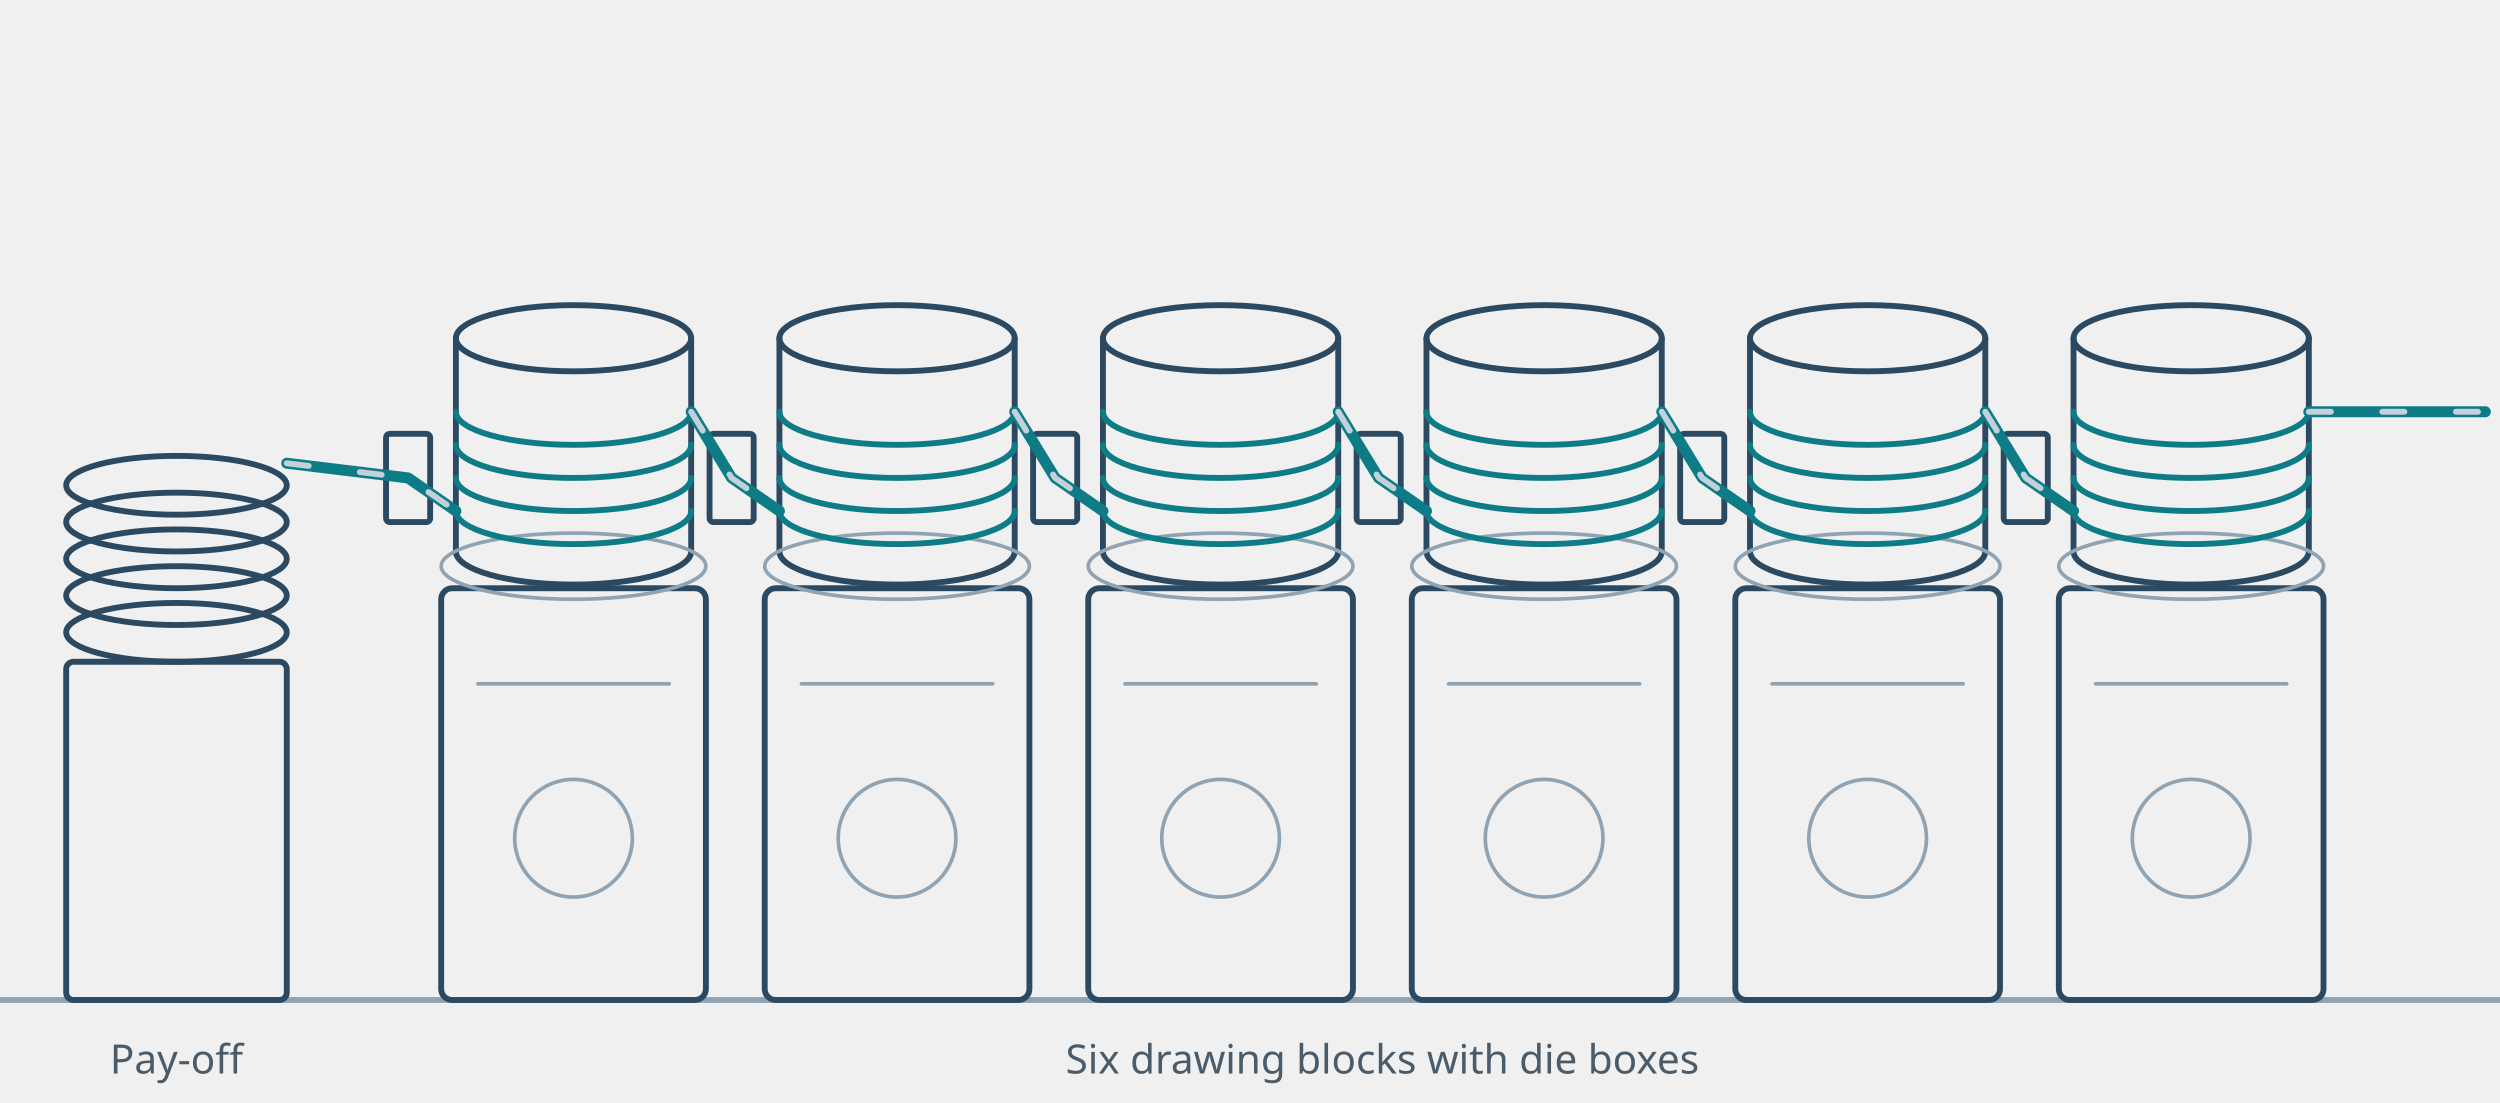
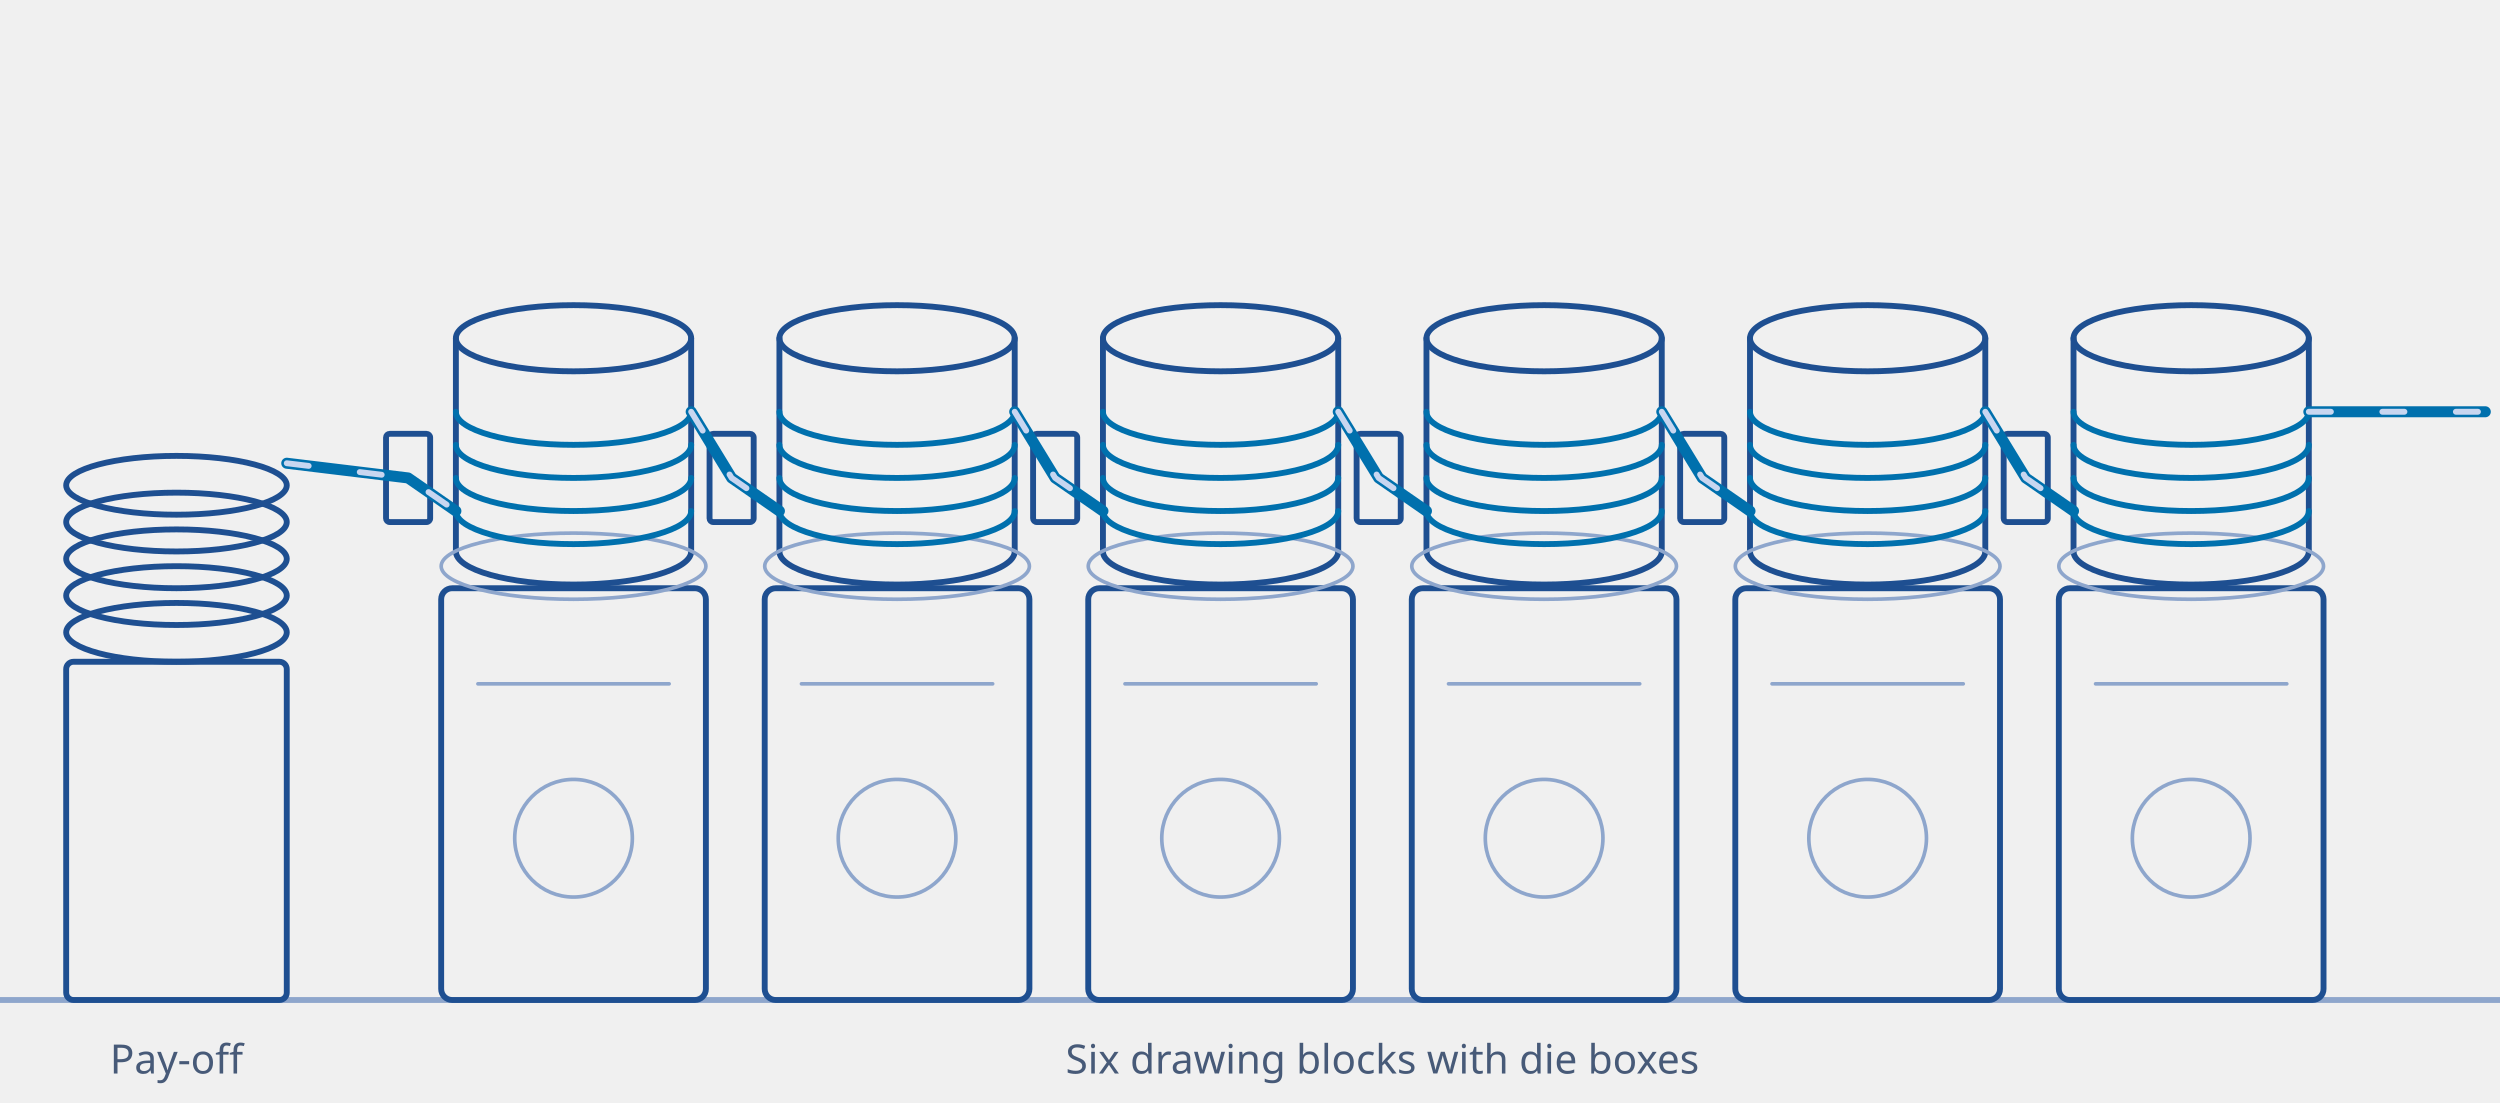
<svg xmlns="http://www.w3.org/2000/svg" viewBox="0 0 680 300" width="680" role="img" aria-label="Straight line wire drawing machine, side view">
  <style>
.ln{fill:none;stroke-width:1.6;stroke-linecap:round;stroke-linejoin:round}
.lt{fill:none;stroke-width:1;stroke-linecap:round}
.lk{fill:none;stroke-width:3;stroke-linecap:round;stroke-linejoin:round}
.dsh{stroke-dasharray:5 5}
- .s-steel{stroke:#2B4A62}.s-soft{stroke:#8FA3B3}.s-teal{stroke:#0E7C86}.s-amber{stroke:#E3A23B}.s-dk{stroke:#7F97AB}.s-dk2{stroke:#C4D1DB}
- .f-teal{fill:#0E7C86}.f-amber{fill:#E3A23B}.f-steel{fill:#2B4A62}.f-zinc{fill:#E7ECEF}.f-white{fill:#FFFFFF}.f-ink{fill:#102638}.f-soft{fill:#C9D3DA}
- .lbl{font-family:'Archivo',sans-serif;font-size:11px;font-weight:500;fill:#4A5B6A}
- .lbl-d{font-family:'Archivo',sans-serif;font-size:11px;font-weight:500;fill:#A9B8C5}
+ .s-steel{stroke:#1E4F91}.s-soft{stroke:#8EA6CC}.s-teal{stroke:#0070AD}.s-amber{stroke:#FFB400}.s-dk{stroke:#7F9CCB}.s-dk2{stroke:#C8D6F0}
+ .f-teal{fill:#0070AD}.f-amber{fill:#FFB400}.f-steel{fill:#1E4F91}.f-zinc{fill:#E6F6FA}.f-white{fill:#FFFFFF}.f-ink{fill:#0A1F4D}.f-soft{fill:#C9D6EA}
+ .lbl{font-family:'Archivo',sans-serif;font-size:11px;font-weight:500;fill:#475A78}
+ .lbl-d{font-family:'Archivo',sans-serif;font-size:11px;font-weight:500;fill:#B9C8E8}
.mid{text-anchor:middle}
@keyframes run{to{stroke-dashoffset:-40}}
.wire-run{stroke-dasharray:6 14;animation:run 1.4s linear infinite}
@keyframes pulse{0%,45%{opacity:.95}50%,100%{opacity:.12}}
.pulse{animation:pulse 2.4s steps(1,end) infinite}
@keyframes melt{0%,100%{opacity:.82}50%{opacity:1}}
.melt{animation:melt 4s ease-in-out infinite}
@media (prefers-reduced-motion: reduce){.wire-run,.pulse,.melt{animation:none}}</style>
  <line x1="0" y1="272" x2="680" y2="272" class="ln s-soft" />
  <rect x="18" y="180" width="60" height="92" rx="2" class="ln s-steel" />
  <ellipse cx="48" cy="132" rx="30" ry="8" class="ln s-steel" />
  <ellipse cx="48" cy="142" rx="30" ry="8" class="ln s-steel" />
  <ellipse cx="48" cy="152" rx="30" ry="8" class="ln s-steel" />
  <ellipse cx="48" cy="162" rx="30" ry="8" class="ln s-steel" />
  <ellipse cx="48" cy="172" rx="30" ry="8" class="ln s-steel" />
  <rect x="120" y="160" width="72" height="112" rx="3" class="ln s-steel" />
  <line x1="130" y1="186" x2="182" y2="186" class="lt s-soft" />
  <circle cx="156" cy="228" r="16" class="lt s-soft" />
  <ellipse cx="156" cy="92" rx="32" ry="9" class="ln s-steel" />
  <line x1="124" y1="92" x2="124" y2="150" class="ln s-steel" />
  <line x1="188" y1="92" x2="188" y2="150" class="ln s-steel" />
  <path d="M124 150 A32 9 0 0 0 188 150" class="ln s-steel" />
  <ellipse cx="156" cy="154" rx="36" ry="9" class="lt s-soft" />
  <path d="M124 112 A32 9 0 0 0 188 112" class="ln s-teal" />
  <path d="M124 121 A32 9 0 0 0 188 121" class="ln s-teal" />
  <path d="M124 130 A32 9 0 0 0 188 130" class="ln s-teal" />
  <path d="M124 139 A32 9 0 0 0 188 139" class="ln s-teal" />
  <rect x="105" y="118" width="12" height="24" rx="1" class="ln s-steel" />
  <rect x="208" y="160" width="72" height="112" rx="3" class="ln s-steel" />
  <line x1="218" y1="186" x2="270" y2="186" class="lt s-soft" />
  <circle cx="244" cy="228" r="16" class="lt s-soft" />
  <ellipse cx="244" cy="92" rx="32" ry="9" class="ln s-steel" />
  <line x1="212" y1="92" x2="212" y2="150" class="ln s-steel" />
  <line x1="276" y1="92" x2="276" y2="150" class="ln s-steel" />
  <path d="M212 150 A32 9 0 0 0 276 150" class="ln s-steel" />
  <ellipse cx="244" cy="154" rx="36" ry="9" class="lt s-soft" />
  <path d="M212 112 A32 9 0 0 0 276 112" class="ln s-teal" />
  <path d="M212 121 A32 9 0 0 0 276 121" class="ln s-teal" />
  <path d="M212 130 A32 9 0 0 0 276 130" class="ln s-teal" />
  <path d="M212 139 A32 9 0 0 0 276 139" class="ln s-teal" />
  <rect x="193" y="118" width="12" height="24" rx="1" class="ln s-steel" />
  <rect x="296" y="160" width="72" height="112" rx="3" class="ln s-steel" />
  <line x1="306" y1="186" x2="358" y2="186" class="lt s-soft" />
  <circle cx="332" cy="228" r="16" class="lt s-soft" />
  <ellipse cx="332" cy="92" rx="32" ry="9" class="ln s-steel" />
  <line x1="300" y1="92" x2="300" y2="150" class="ln s-steel" />
  <line x1="364" y1="92" x2="364" y2="150" class="ln s-steel" />
  <path d="M300 150 A32 9 0 0 0 364 150" class="ln s-steel" />
  <ellipse cx="332" cy="154" rx="36" ry="9" class="lt s-soft" />
  <path d="M300 112 A32 9 0 0 0 364 112" class="ln s-teal" />
  <path d="M300 121 A32 9 0 0 0 364 121" class="ln s-teal" />
  <path d="M300 130 A32 9 0 0 0 364 130" class="ln s-teal" />
  <path d="M300 139 A32 9 0 0 0 364 139" class="ln s-teal" />
  <rect x="281" y="118" width="12" height="24" rx="1" class="ln s-steel" />
  <rect x="384" y="160" width="72" height="112" rx="3" class="ln s-steel" />
  <line x1="394" y1="186" x2="446" y2="186" class="lt s-soft" />
  <circle cx="420" cy="228" r="16" class="lt s-soft" />
  <ellipse cx="420" cy="92" rx="32" ry="9" class="ln s-steel" />
  <line x1="388" y1="92" x2="388" y2="150" class="ln s-steel" />
  <line x1="452" y1="92" x2="452" y2="150" class="ln s-steel" />
  <path d="M388 150 A32 9 0 0 0 452 150" class="ln s-steel" />
  <ellipse cx="420" cy="154" rx="36" ry="9" class="lt s-soft" />
  <path d="M388 112 A32 9 0 0 0 452 112" class="ln s-teal" />
  <path d="M388 121 A32 9 0 0 0 452 121" class="ln s-teal" />
  <path d="M388 130 A32 9 0 0 0 452 130" class="ln s-teal" />
  <path d="M388 139 A32 9 0 0 0 452 139" class="ln s-teal" />
  <rect x="369" y="118" width="12" height="24" rx="1" class="ln s-steel" />
  <rect x="472" y="160" width="72" height="112" rx="3" class="ln s-steel" />
  <line x1="482" y1="186" x2="534" y2="186" class="lt s-soft" />
  <circle cx="508" cy="228" r="16" class="lt s-soft" />
  <ellipse cx="508" cy="92" rx="32" ry="9" class="ln s-steel" />
  <line x1="476" y1="92" x2="476" y2="150" class="ln s-steel" />
  <line x1="540" y1="92" x2="540" y2="150" class="ln s-steel" />
  <path d="M476 150 A32 9 0 0 0 540 150" class="ln s-steel" />
  <ellipse cx="508" cy="154" rx="36" ry="9" class="lt s-soft" />
  <path d="M476 112 A32 9 0 0 0 540 112" class="ln s-teal" />
  <path d="M476 121 A32 9 0 0 0 540 121" class="ln s-teal" />
  <path d="M476 130 A32 9 0 0 0 540 130" class="ln s-teal" />
  <path d="M476 139 A32 9 0 0 0 540 139" class="ln s-teal" />
  <rect x="457" y="118" width="12" height="24" rx="1" class="ln s-steel" />
  <rect x="560" y="160" width="72" height="112" rx="3" class="ln s-steel" />
  <line x1="570" y1="186" x2="622" y2="186" class="lt s-soft" />
  <circle cx="596" cy="228" r="16" class="lt s-soft" />
  <ellipse cx="596" cy="92" rx="32" ry="9" class="ln s-steel" />
  <line x1="564" y1="92" x2="564" y2="150" class="ln s-steel" />
  <line x1="628" y1="92" x2="628" y2="150" class="ln s-steel" />
  <path d="M564 150 A32 9 0 0 0 628 150" class="ln s-steel" />
  <ellipse cx="596" cy="154" rx="36" ry="9" class="lt s-soft" />
  <path d="M564 112 A32 9 0 0 0 628 112" class="ln s-teal" />
  <path d="M564 121 A32 9 0 0 0 628 121" class="ln s-teal" />
  <path d="M564 130 A32 9 0 0 0 628 130" class="ln s-teal" />
  <path d="M564 139 A32 9 0 0 0 628 139" class="ln s-teal" />
  <rect x="545" y="118" width="12" height="24" rx="1" class="ln s-steel" />
  <path d="M78 126 L111 130 L124 139 M188 112 L199 130 L212 139 M276 112 L287 130 L300 139 M364 112 L375 130 L388 139 M452 112 L463 130 L476 139 M540 112 L551 130 L564 139 M628 112 L676 112" class="lk s-teal" />
  <path d="M78 126 L111 130 L124 139 M188 112 L199 130 L212 139 M276 112 L287 130 L300 139 M364 112 L375 130 L388 139 M452 112 L463 130 L476 139 M540 112 L551 130 L564 139 M628 112 L676 112" class="ln s-dk2 wire-run" />
  <text x="48" y="292" class="lbl mid">Pay-off</text>
  <text x="376" y="292" class="lbl mid">Six drawing blocks with die boxes</text>
</svg>
